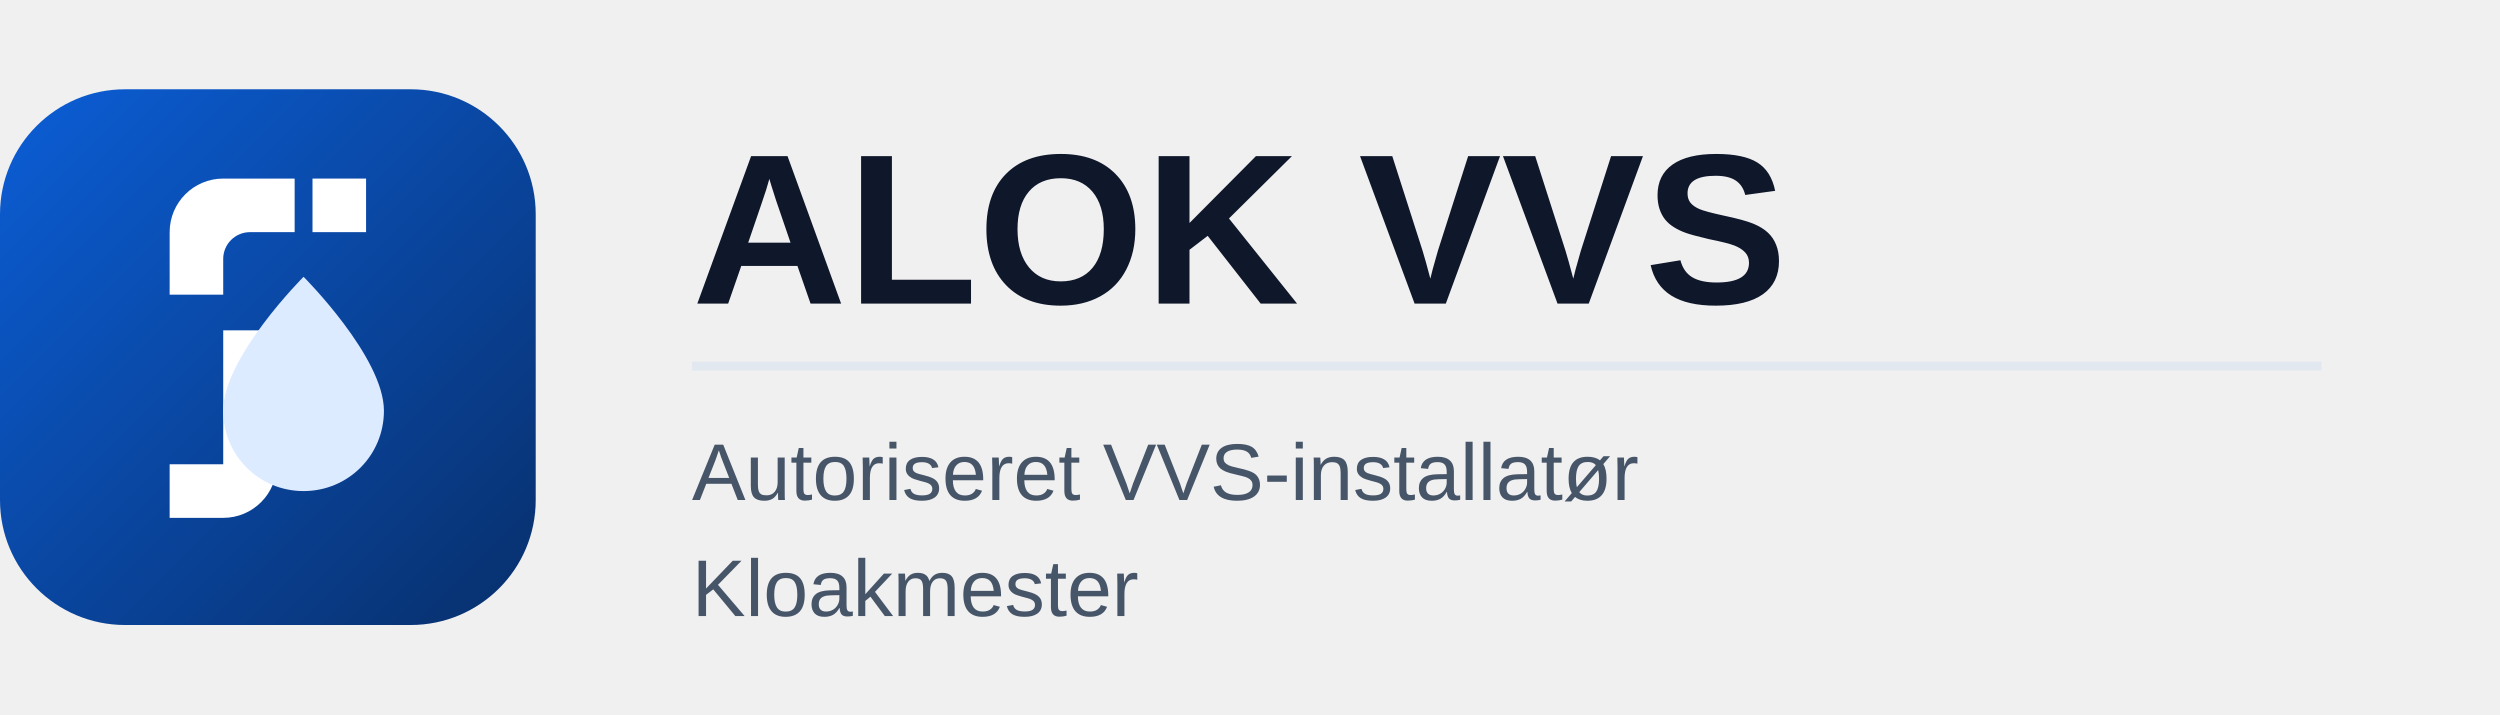
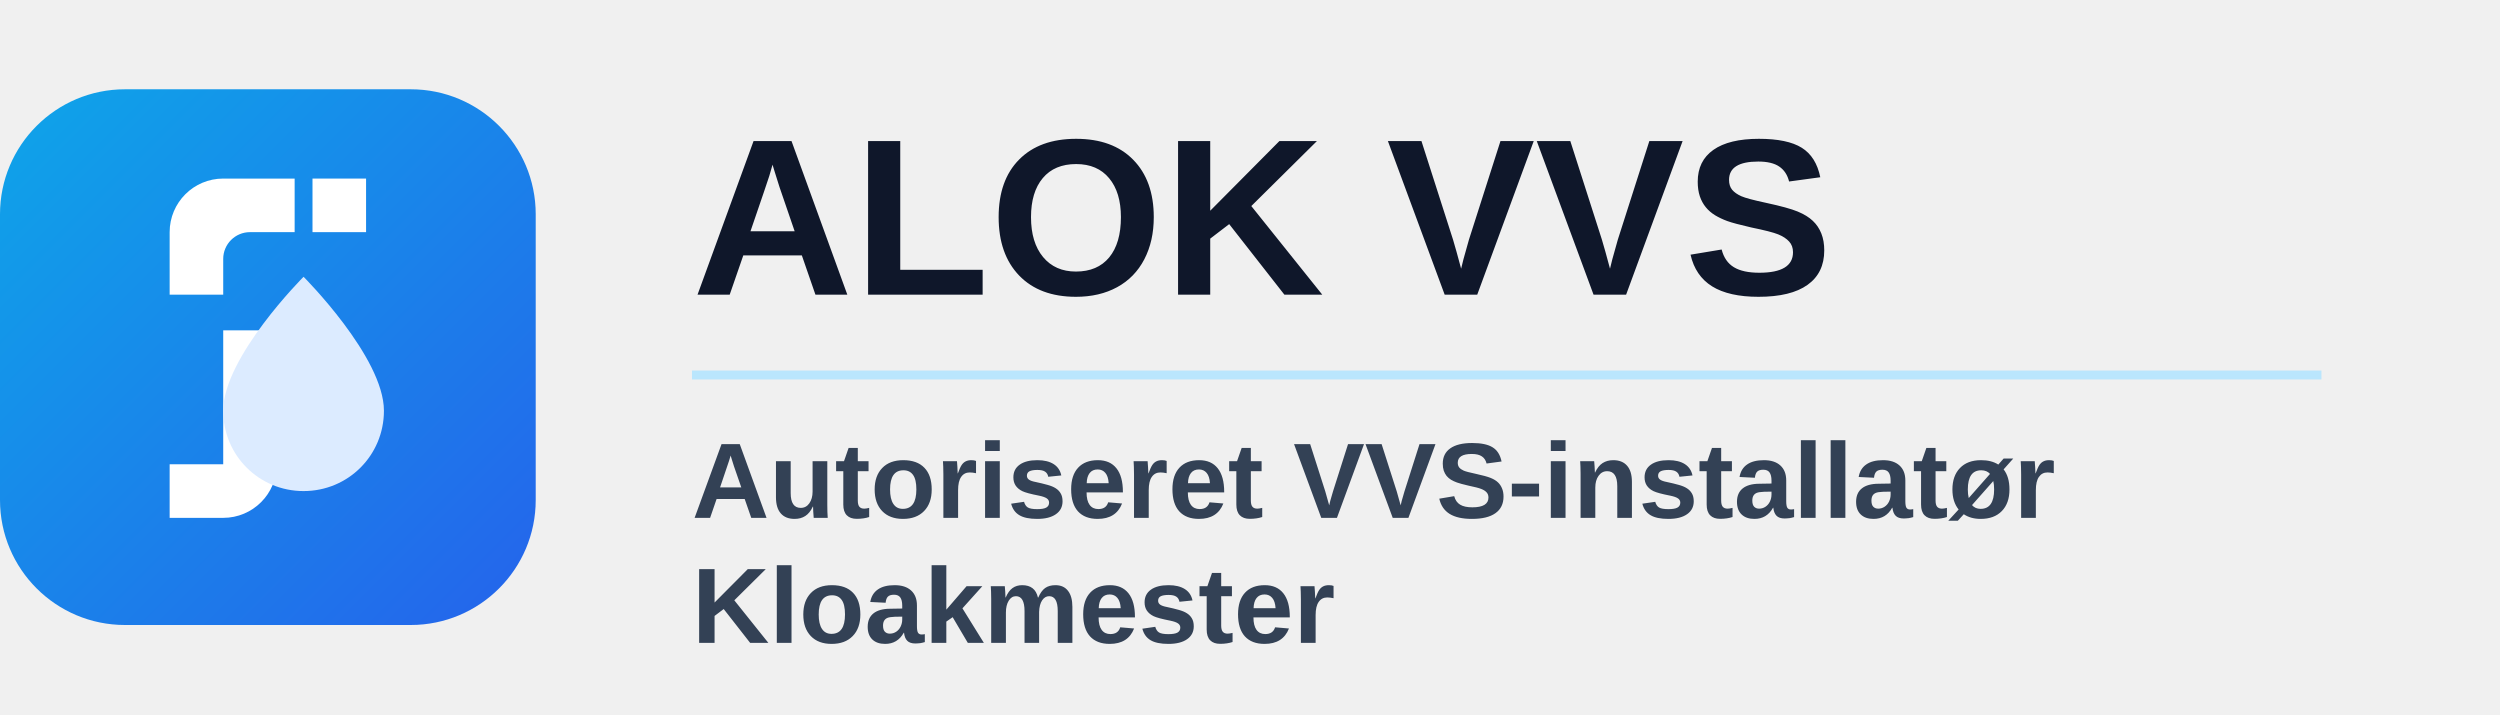
<svg xmlns="http://www.w3.org/2000/svg" width="560" height="160" viewBox="0 0 560 160" fill="none">
  <defs>
    <linearGradient id="brand" x1="0" y1="0" x2="1" y2="1">
-       <stop offset="0%" stop-color="#0B5ED7" />
-       <stop offset="100%" stop-color="#082F6B" />
+       <stop offset="0%" stop-color="#0EA5E9" />
+       <stop offset="100%" stop-color="#2563EB" />
    </linearGradient>
  </defs>
  <rect x="0" y="20" width="120" height="120" rx="28" fill="url(#brand)" />
  <path d="M38 52C38 45.373 43.373 40 50 40H66V52H56C52.686 52 50 54.686 50 58V66H38V52Z" fill="white" />
  <path d="M70 40H82V52H70V40Z" fill="white" />
  <path d="M50 74H62V104C62 110.627 56.627 116 50 116H38V104H50V74Z" fill="white" />
  <path d="M86 92C86 102 78 110 68 110C58 110 50 102 50 92C50 80 68 62 68 62C68 62 86 80 86 92Z" fill="#DCEBFF" />
-   <text x="155" y="68" fill="#0F172A" font-size="48" font-family="Arial" font-weight="700">
+   <text x="155" y="66" fill="#0F172A" font-size="50" font-family="Arial" font-weight="700">
    ALOK VVS
  </text>
-   <line x1="155" y1="82" x2="520" y2="82" stroke="#E2E8F0" stroke-width="2" />
-   <text x="155" y="112" fill="#475569" font-size="18" font-family="Arial">
+   <line x1="155" y1="84" x2="520" y2="84" stroke="#BAE6FD" stroke-width="2" />
+   <text x="155" y="116" fill="#334155" font-size="24" font-family="Arial" font-weight="600">
    Autoriseret VVS-installatør
  </text>
-   <text x="155" y="138" fill="#475569" font-size="18" font-family="Arial">
+   <text x="155" y="144" fill="#334155" font-size="24" font-family="Arial" font-weight="600">
    Kloakmester
  </text>
</svg>
